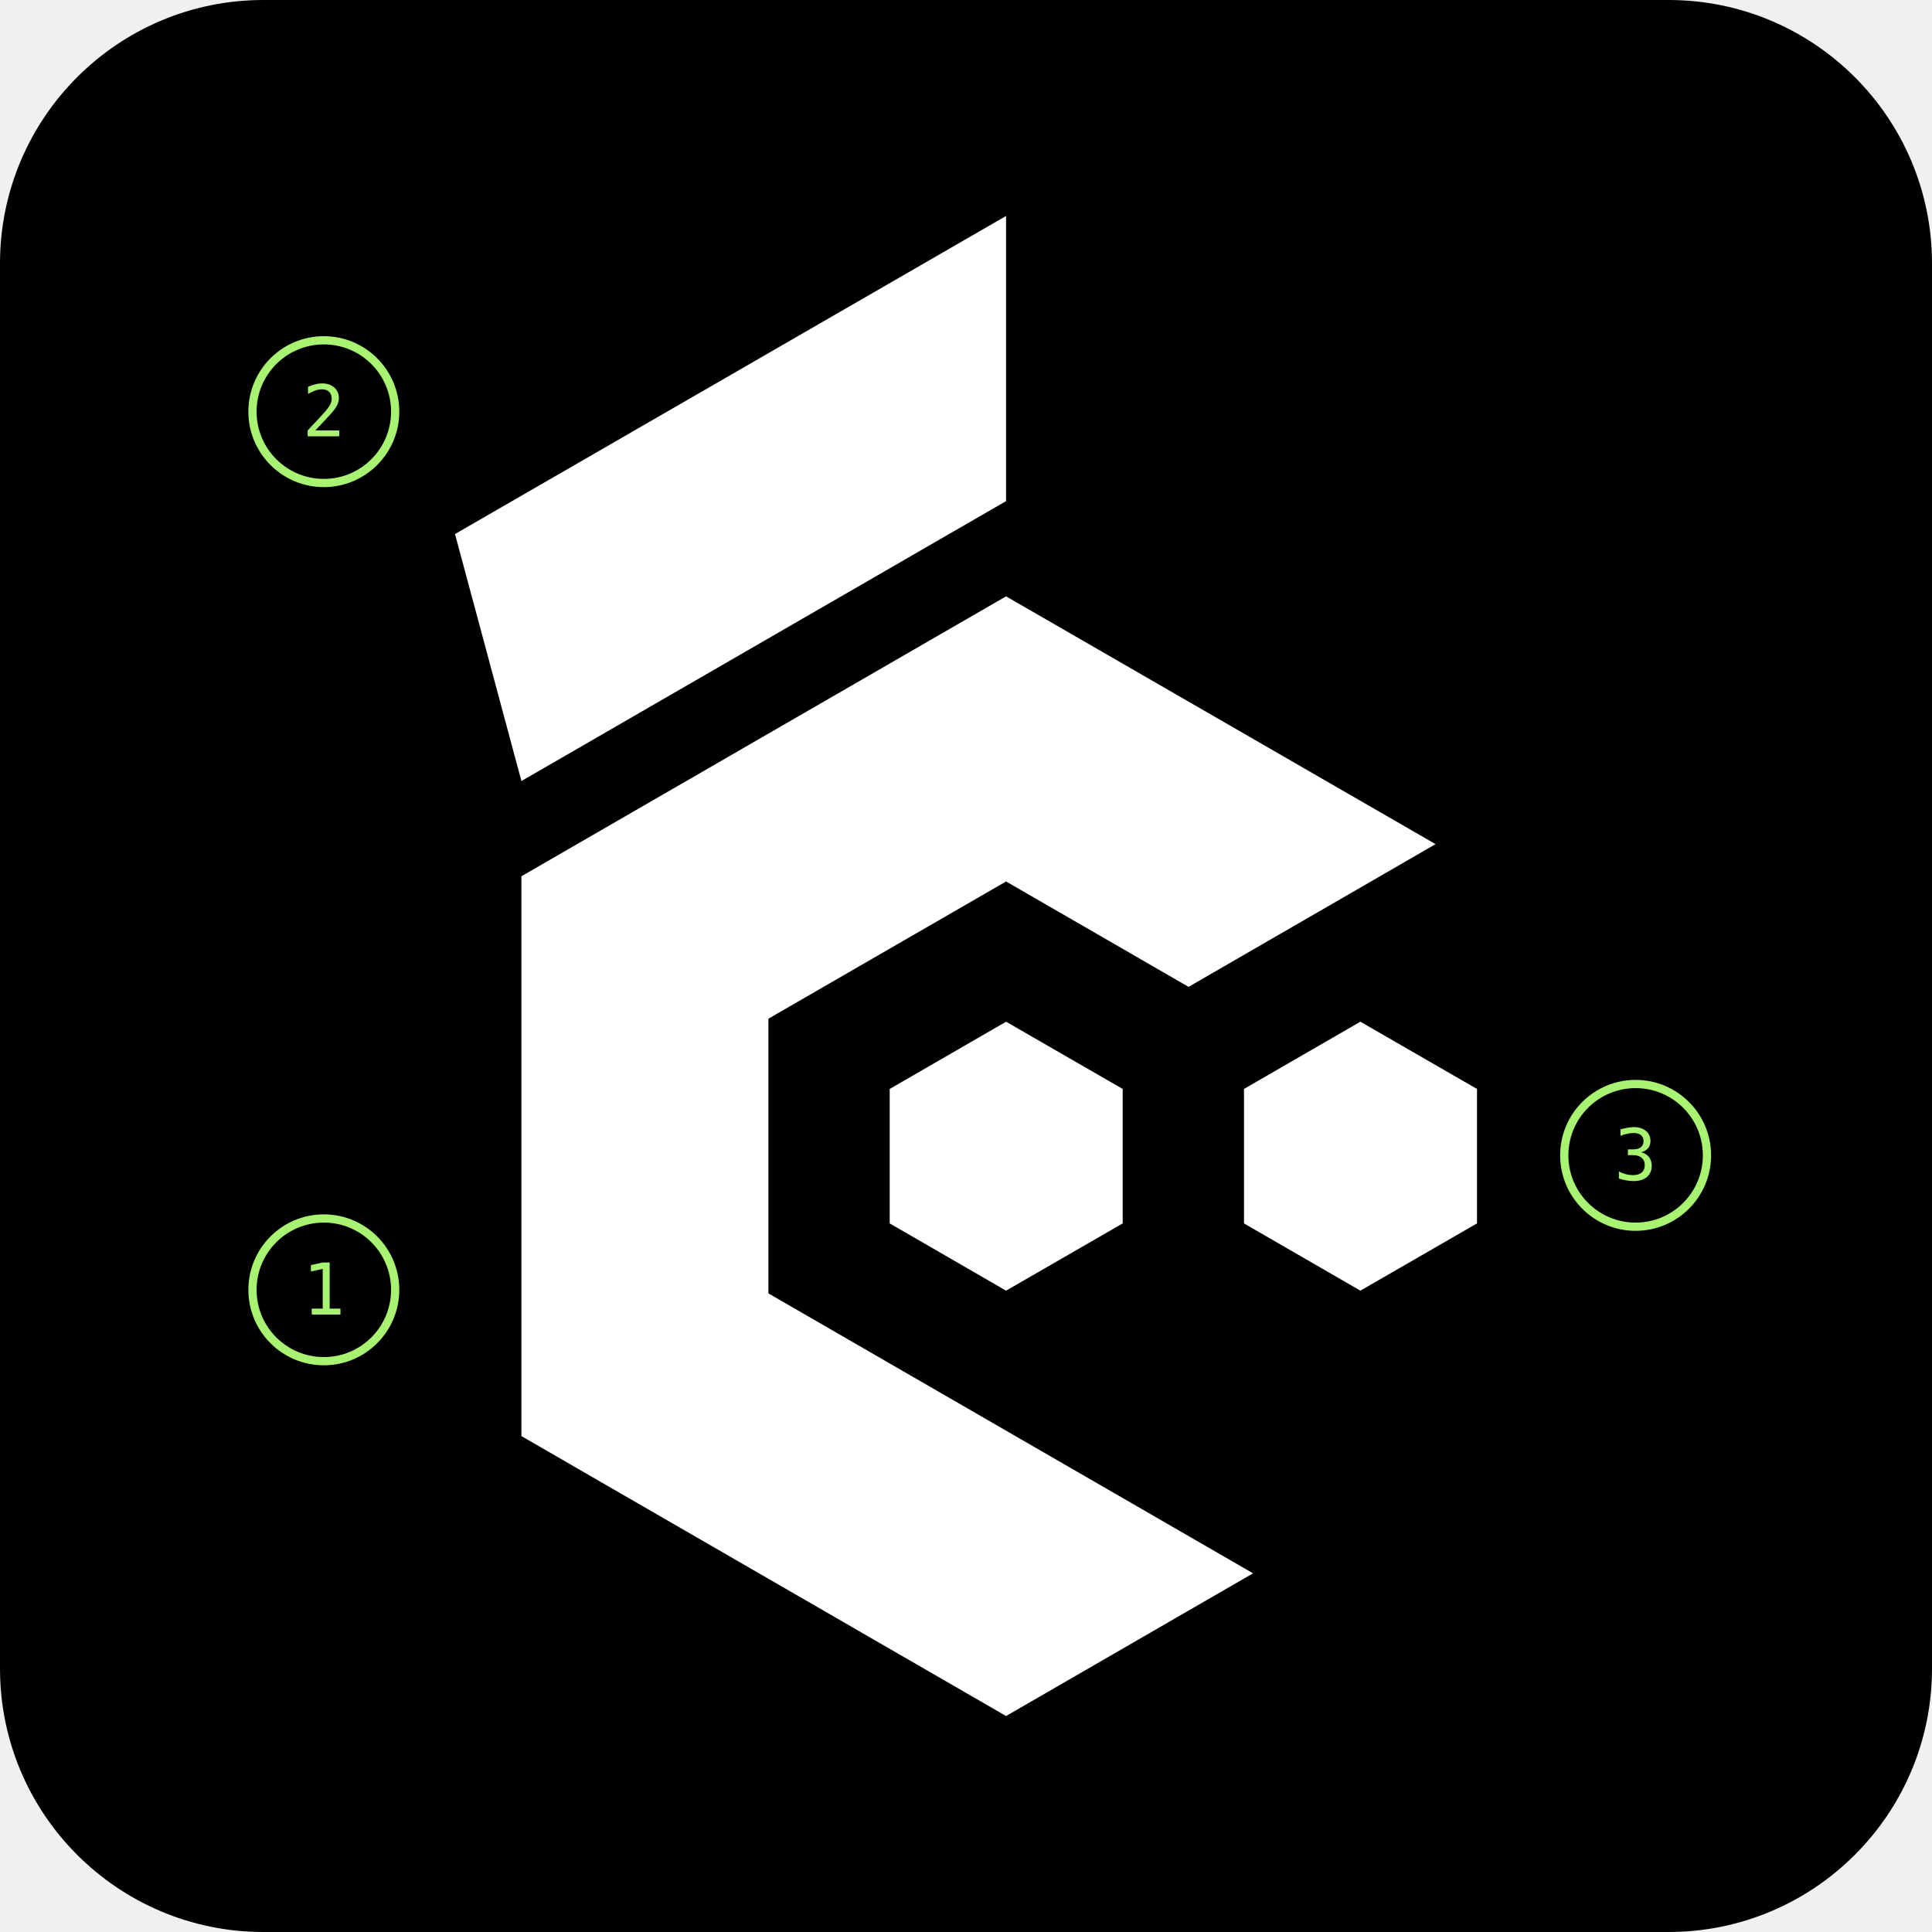
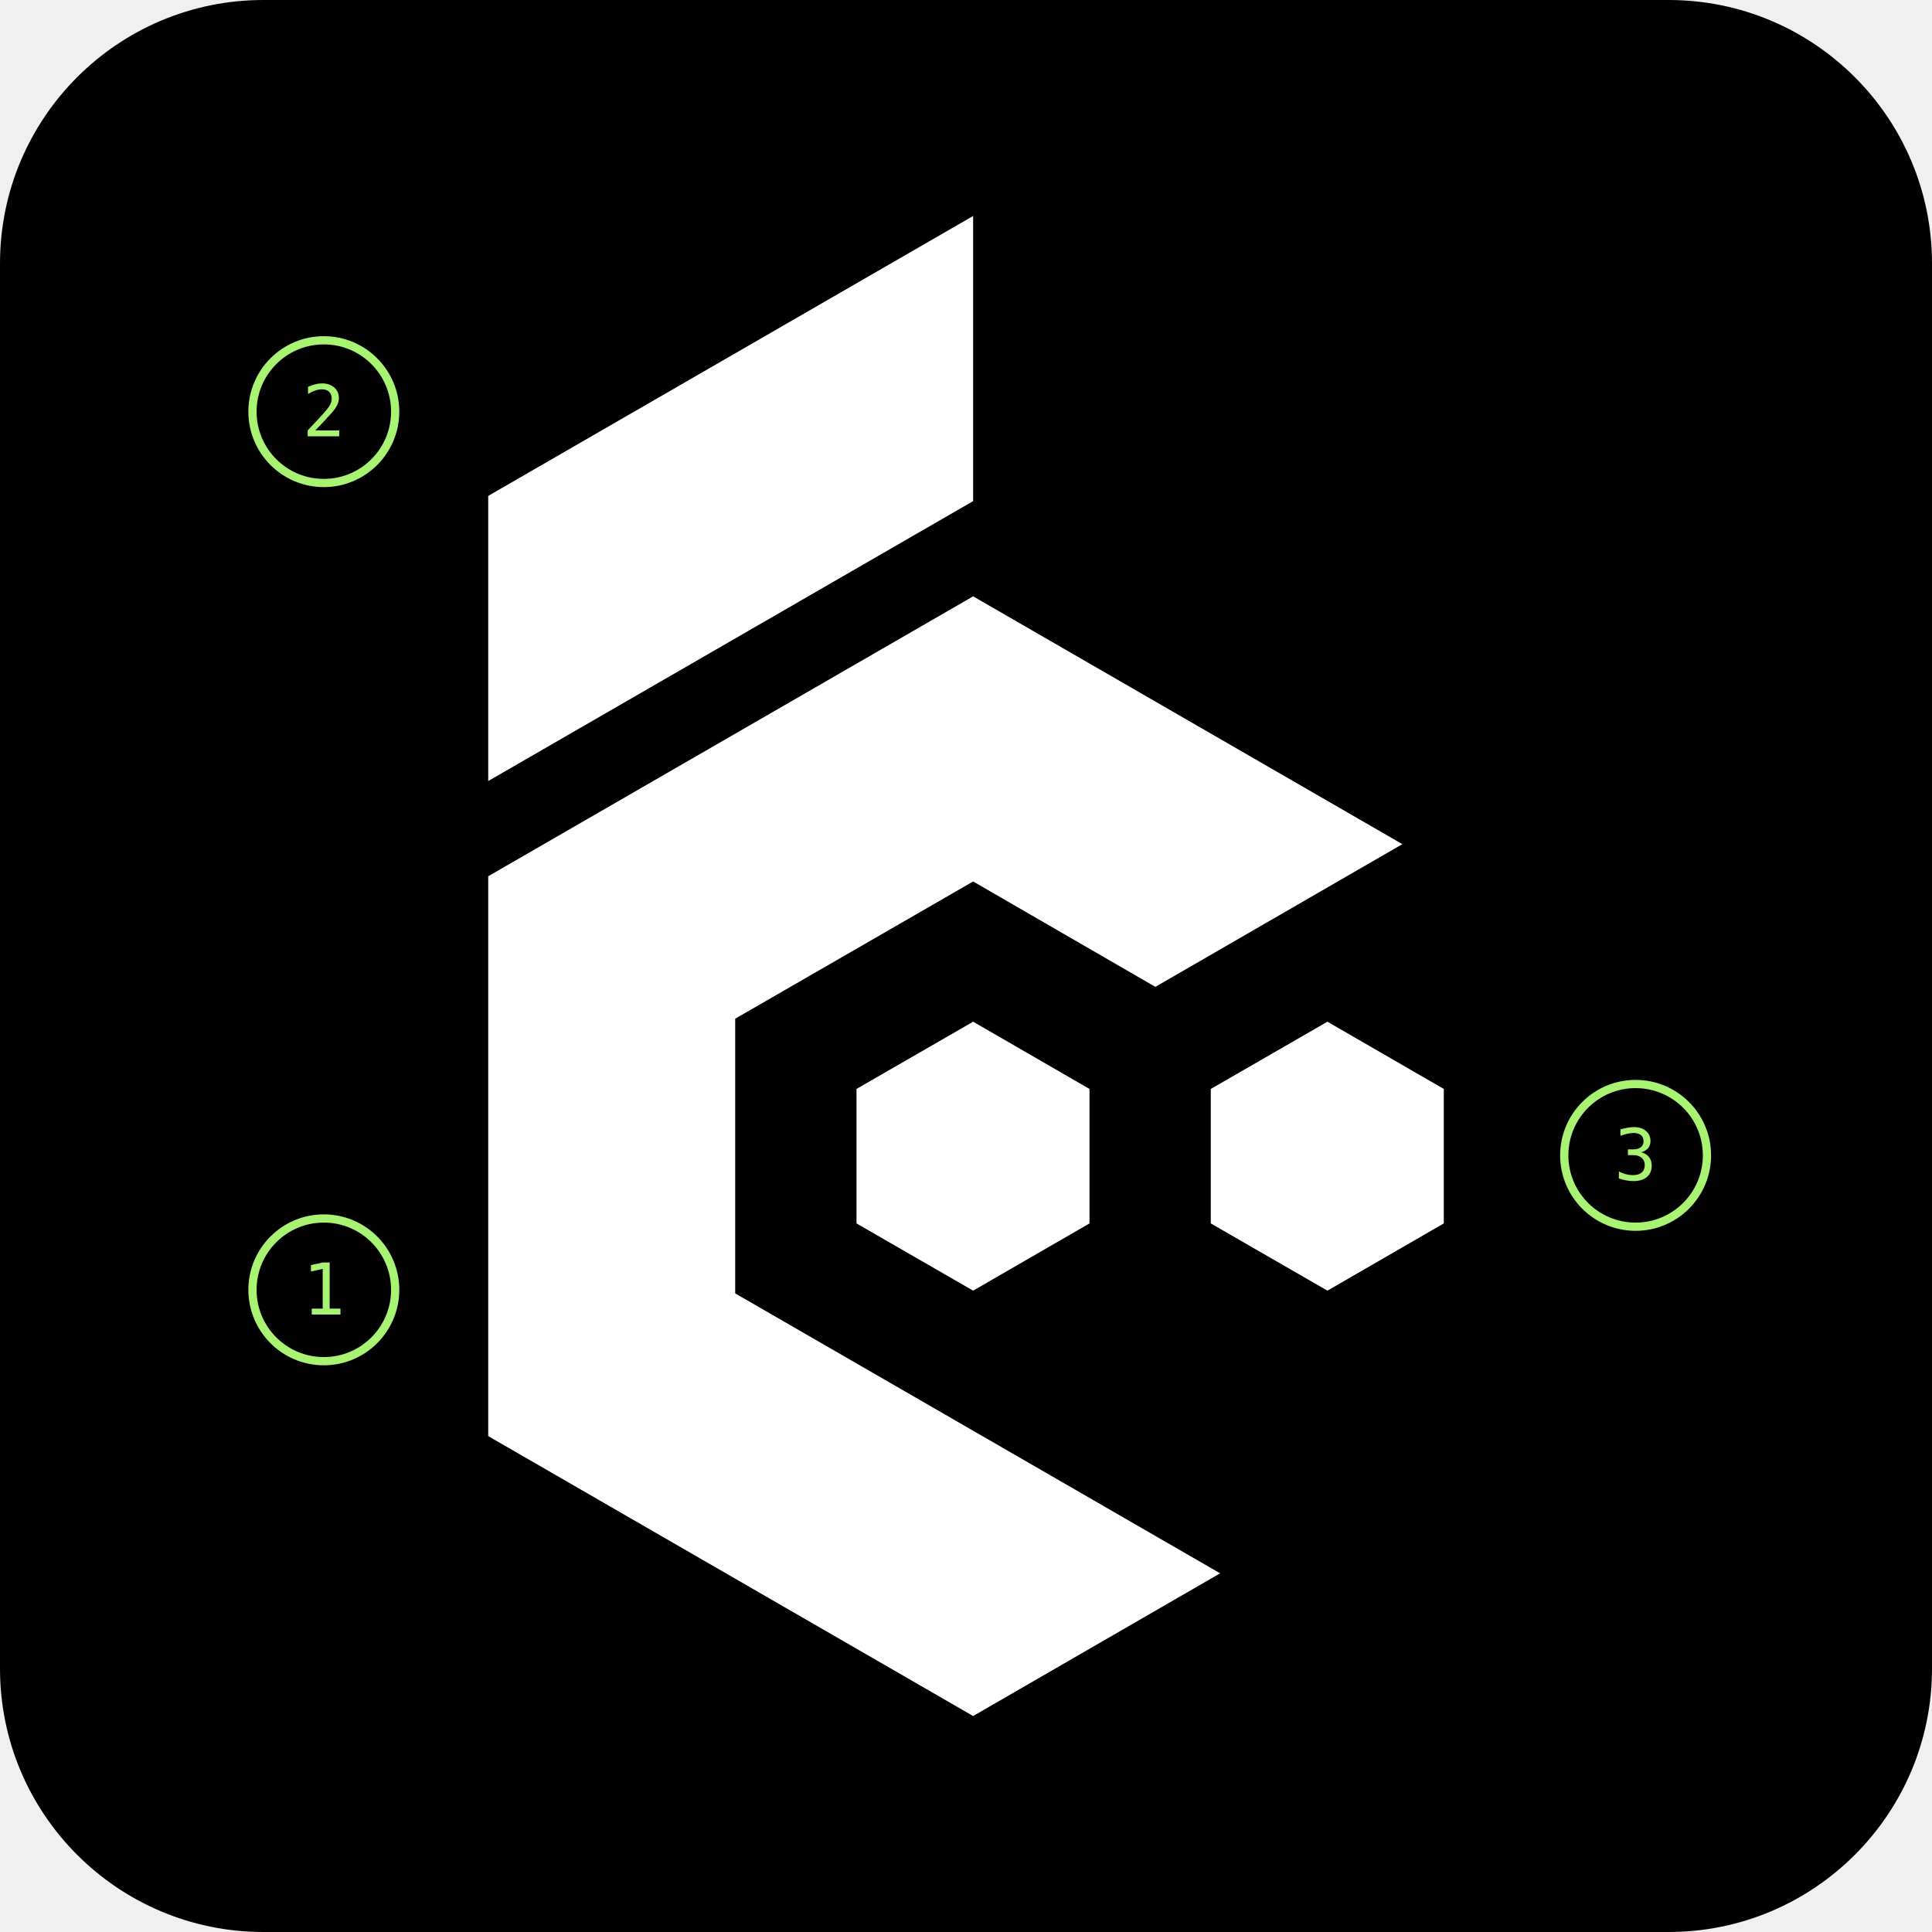
<svg xmlns="http://www.w3.org/2000/svg" viewBox="0 0 704 704">
  <rect width="704" height="704" rx="96" fill="#000" />
-   <polygon points="366.6,217.3 523.1,307.6 433.1,359.6 366.6,321.2 280,371.2 280,471.3 456.6,573.3 366.6,625.3 190,523.3 190,319.3" fill="#fff" />
-   <polygon points="190,284.6 366.6,182.6 366.6,78.7 165.8,194.6" fill="#fff" />
-   <polygon points="366.6,372.3 409.1,396.8 409.1,445.8 366.6,470.3 324.2,445.8 324.2,396.8" fill="#fff" />
-   <polygon points="495.7,372.3 538.2,396.8 538.2,445.8 495.7,470.3 453.3,445.8 453.3,396.8" fill="#fff" />
+   <polygon points="354.6,217.3 511,307.6 421,359.6 354.6,321.2 267.9,371.2 267.9,471.3 444.6,573.3 354.6,625.3 177.9,523.3 177.9,319.3" fill="#fff" />
+   <polygon points="177.9,284.6 354.6,182.6 354.6,78.7 177.9,180.7" fill="#fff" />
+   <polygon points="354.6,372.3 397,396.8 397,445.8 354.6,470.3 312.1,445.8 312.1,396.8" fill="#fff" />
+   <polygon points="483.7,372.3 526.1,396.8 526.1,445.8 483.7,470.3 441.2,445.8 441.2,396.8" fill="#fff" />
  <circle cx="118" cy="470" r="26" fill="#000" stroke="#a8f372" stroke-width="3" />
  <text x="118" y="479" text-anchor="middle" font-family="JetBrains Mono, ui-monospace, Menlo, monospace" font-size="26" fill="#a8f372">1</text>
  <circle cx="118" cy="150" r="26" fill="#000" stroke="#a8f372" stroke-width="3" />
  <text x="118" y="159" text-anchor="middle" font-family="JetBrains Mono, ui-monospace, Menlo, monospace" font-size="26" fill="#a8f372">2</text>
  <circle cx="596" cy="421" r="26" fill="#000" stroke="#a8f372" stroke-width="3" />
  <text x="596" y="430" text-anchor="middle" font-family="JetBrains Mono, ui-monospace, Menlo, monospace" font-size="26" fill="#a8f372">3</text>
</svg>
